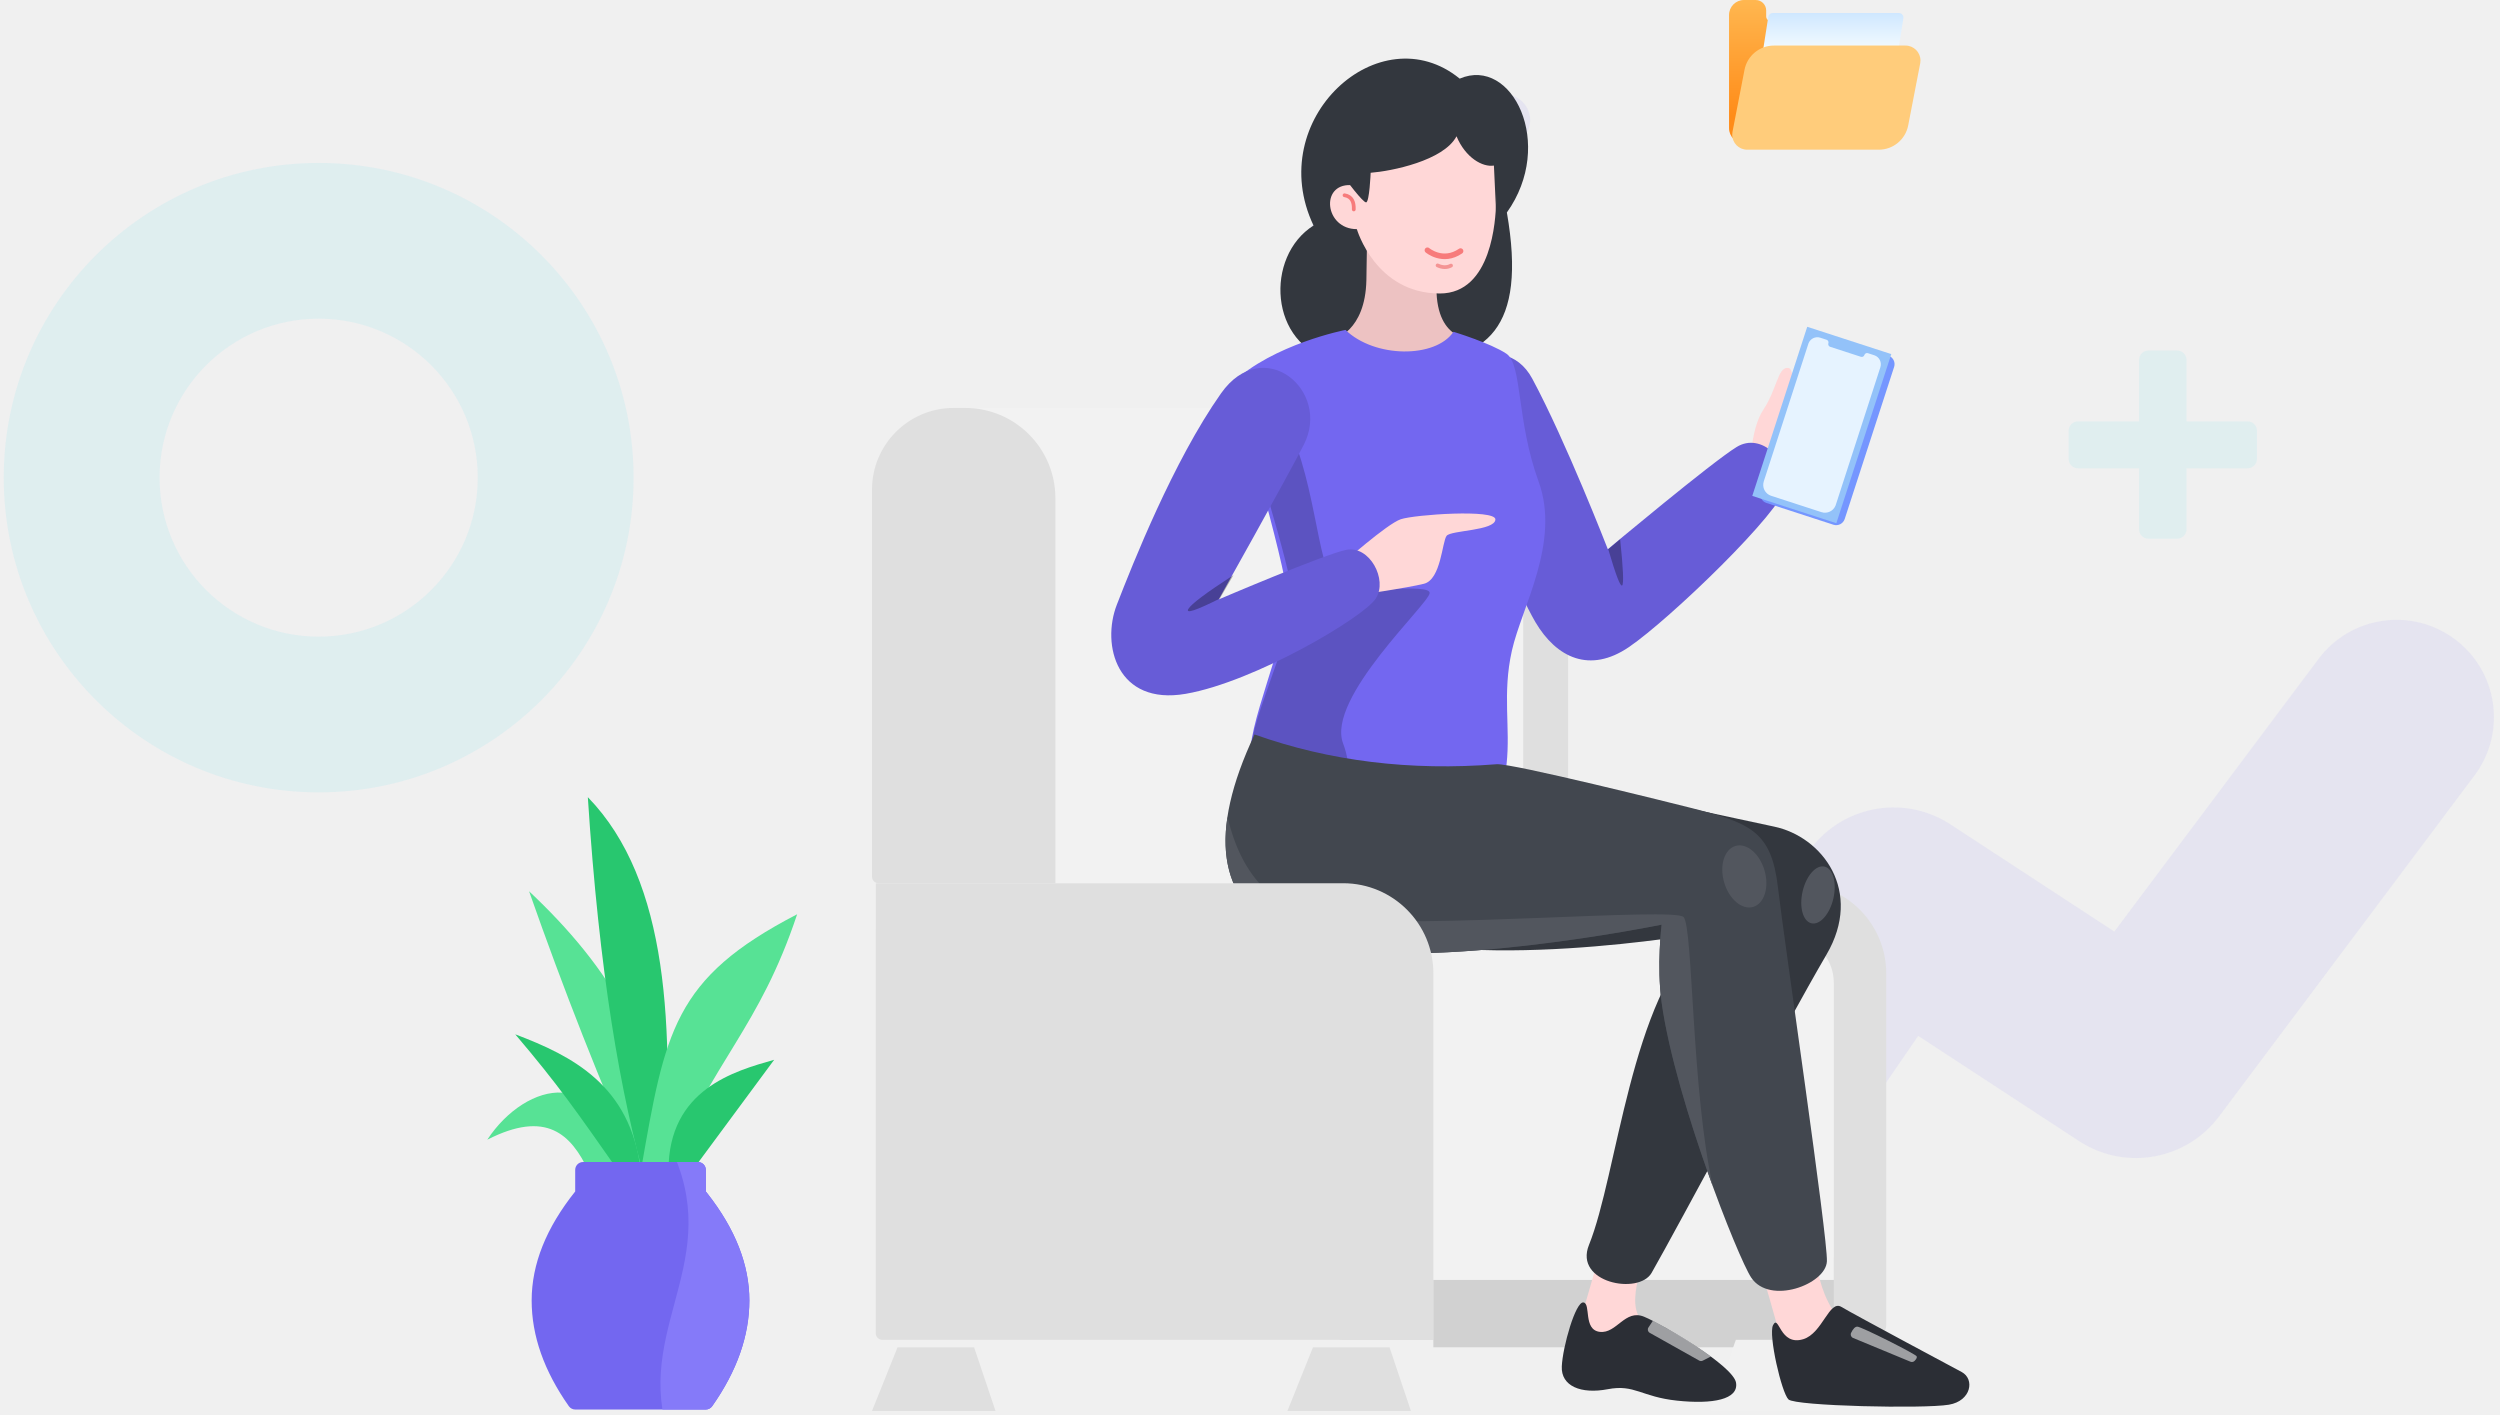
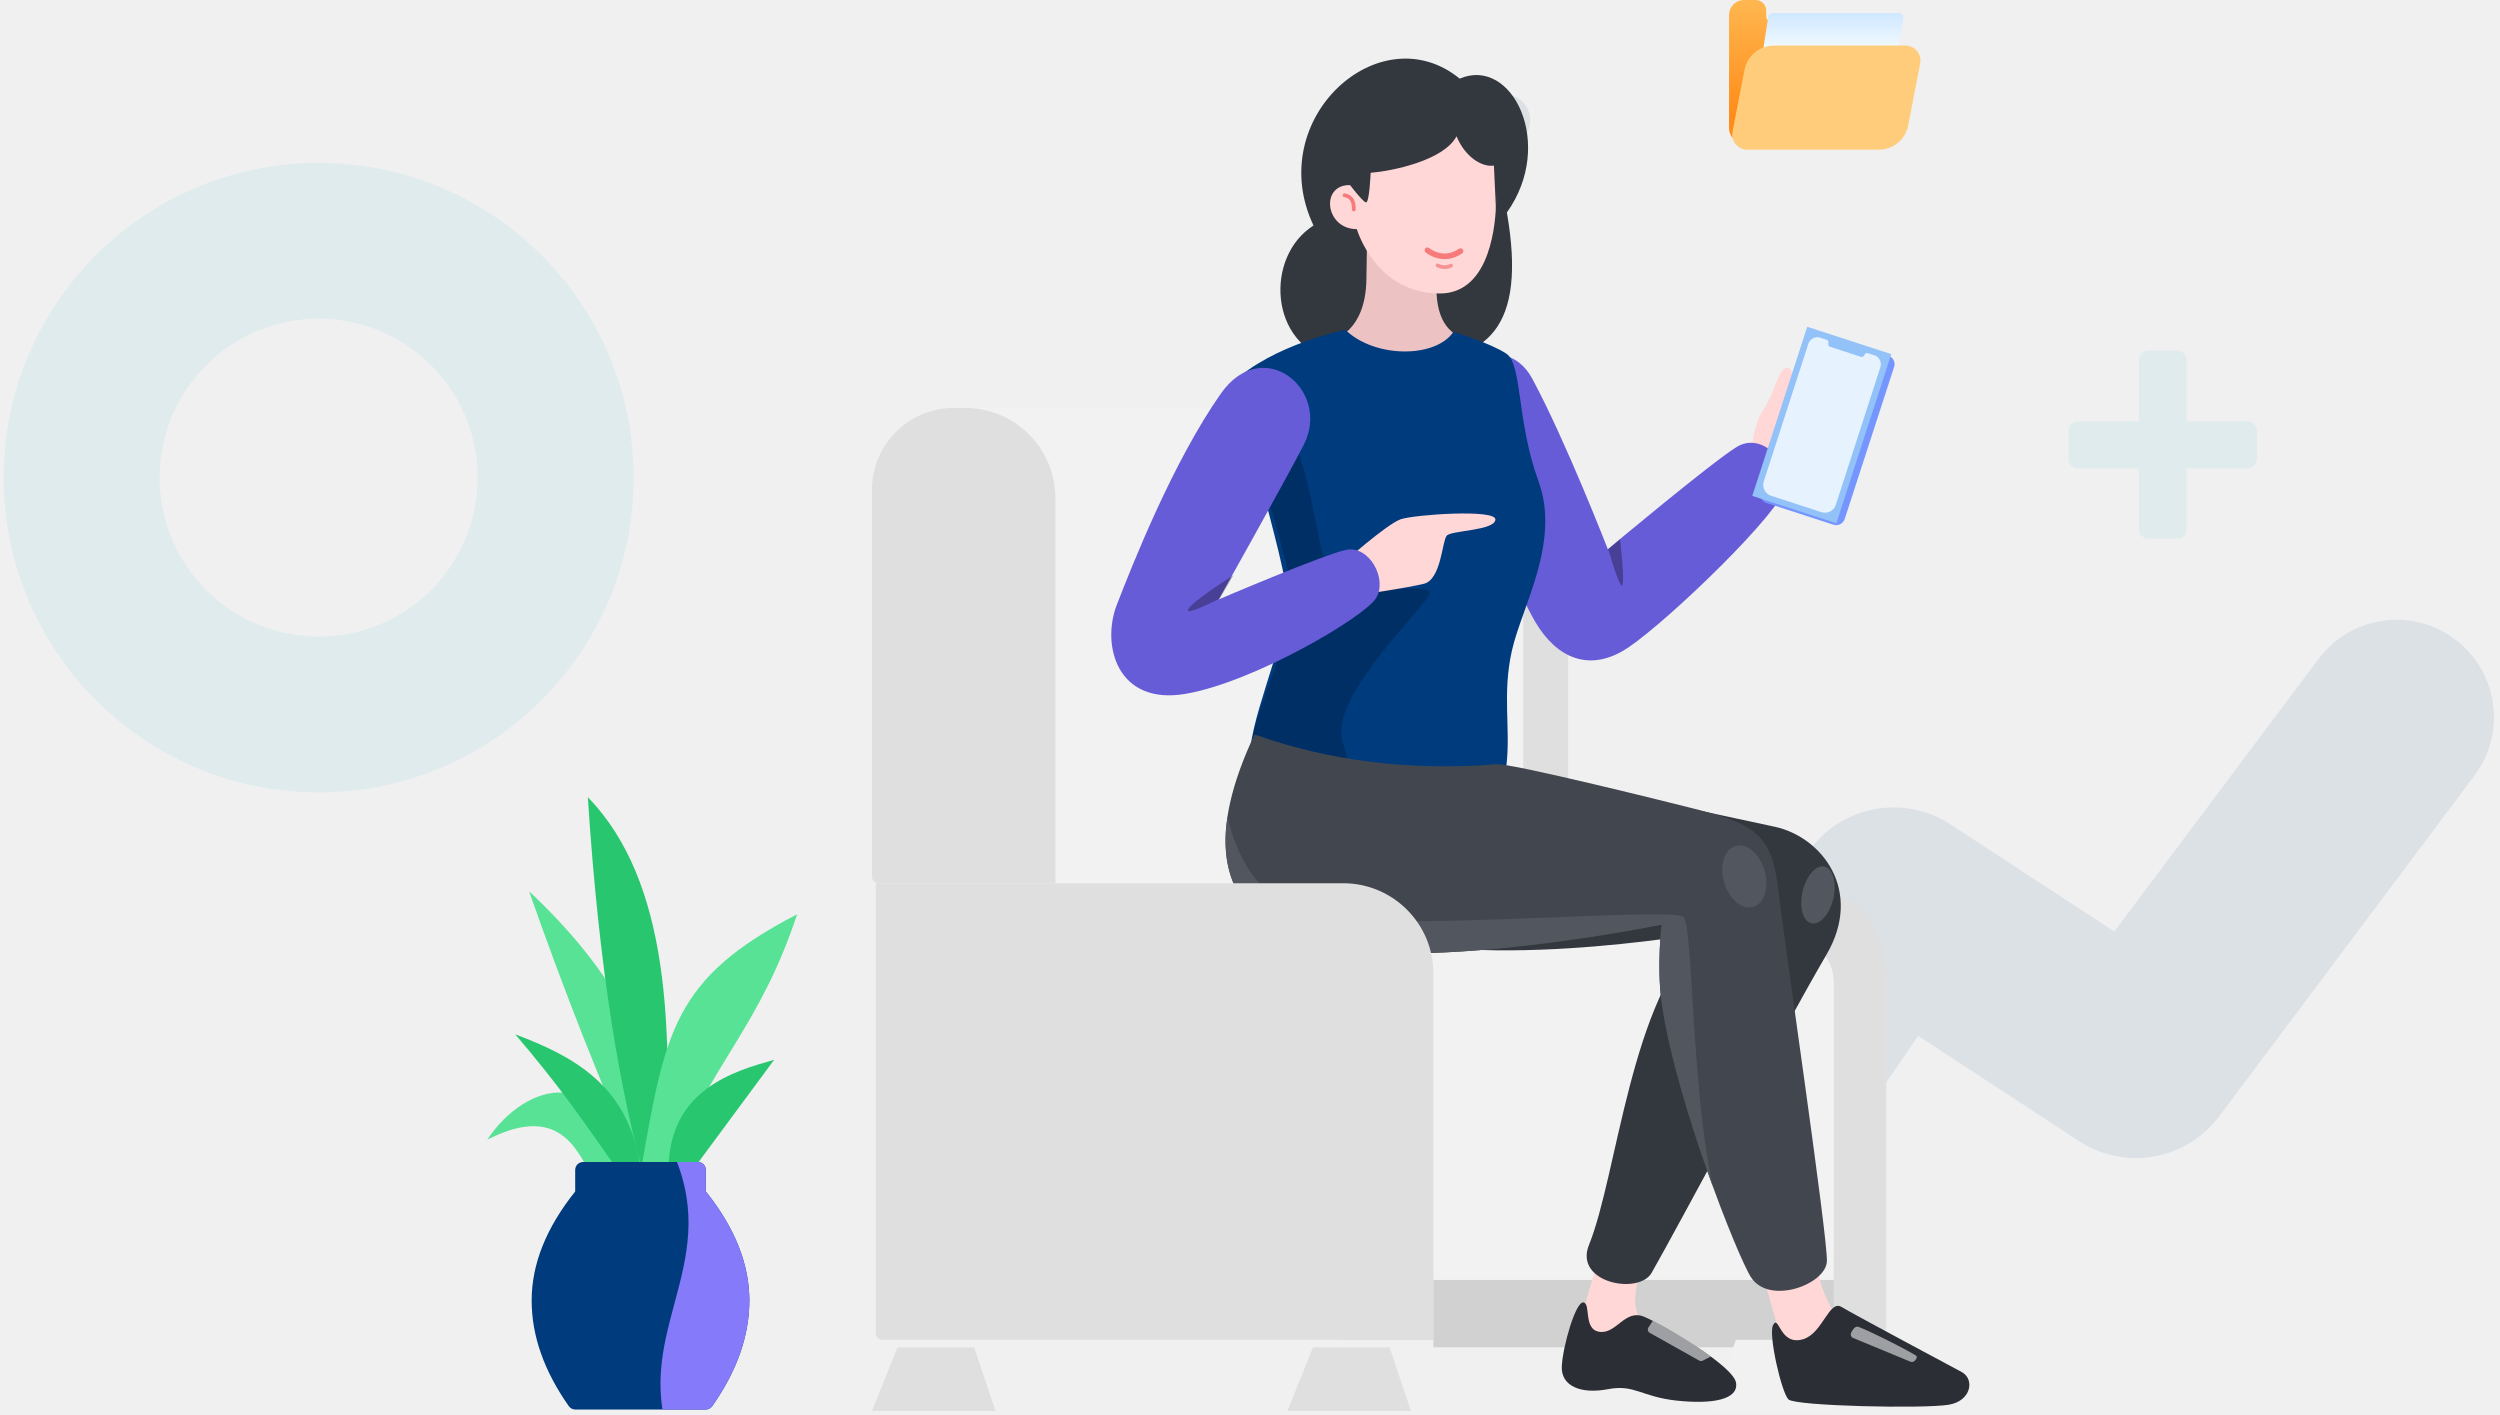
<svg xmlns="http://www.w3.org/2000/svg" xmlns:xlink="http://www.w3.org/1999/xlink" width="668" height="378" viewBox="0 0 668 378">
  <defs>
    <linearGradient id="ole6nyj9la" x1="50%" x2="50%" y1="81.177%" y2="-34.513%">
      <stop offset="0%" stop-color="#FF8C19" />
      <stop offset="100%" stop-color="#FFC967" />
    </linearGradient>
    <linearGradient id="am8kexv0ib" x1="62.11%" x2="62.11%" y1="31.381%" y2="-27.478%">
      <stop offset="0%" stop-color="#F8FDFF" />
      <stop offset="100%" stop-color="#AAD4FF" />
    </linearGradient>
    <path id="otu1t6pfxc" d="M13.75.112h30.673c1.168 0 2.115.94 2.115 2.1v5.774c7.757 9.712 11.635 19.423 11.635 29.135 0 9.412-3.312 18.825-9.935 28.237-.396.562-1.044.897-1.735.897H11.67c-.691 0-1.339-.335-1.735-.897C3.312 55.946 0 46.533 0 37.121c0-9.528 3.733-19.057 11.2-28.585l.435-.55V2.212c0-1.16.947-2.1 2.115-2.1z" />
  </defs>
  <g fill="none" fill-rule="evenodd">
    <g>
      <g>
        <g>
-           <path fill="#7367F0" fill-rule="nonzero" d="M618.526 151.035c8.614-11.498 24.925-13.841 36.431-5.233 11.392 8.523 13.803 24.583 5.492 36.06l-.255.347-68.253 91.106c-8.694 11.604-24.84 14.547-37.057 6.824l-.369-.237-42.967-28.104-43.322 63.054c-8.055 11.723-24.014 14.788-35.83 6.96l-.356-.241c-11.731-8.05-14.799-23.998-6.965-35.806l.24-.356 56.77-82.626c8.458-12.31 25.123-15.701 37.709-7.754l.38.244L563.94 223.9l54.586-72.864zM395.115 3.192C397.3.02 401.65-.788 404.833 1.39c3.14 2.149 3.97 6.4 1.892 9.562l-.085.126-17.01 24.708c-2.493 3.482-7.318 4.321-10.842 1.912l-.125-.087-9.77-6.954-10.587 16.772c-2.029 3.214-6.259 4.21-9.51 2.264l-.128-.079c-3.224-2.023-4.222-6.24-2.27-9.481l.078-.128 14.041-22.241c2.313-3.664 7.168-4.765 10.843-2.46l.192.125.189.13 9.974 7.1 13.4-19.467z" opacity=".085" transform="translate(-143, -351) translate(143.5, 351) translate(0.5, 25)" />
-           <path fill="#00CFE8" d="M583.235 116.44v-16.308h16.322c1.38 0 2.5-1.12 2.5-2.5v-7.543c0-1.38-1.12-2.5-2.5-2.5h-16.322V71.16c0-1.381-1.12-2.5-2.5-2.5h-7.673c-1.38 0-2.5 1.119-2.5 2.5v16.43h-16.321c-1.381 0-2.5 1.12-2.5 2.5v7.543c0 1.38 1.119 2.5 2.5 2.5h16.321v16.309c0 1.38 1.12 2.5 2.5 2.5h7.673c1.38 0 2.5-1.12 2.5-2.5z" opacity=".07" transform="translate(-143, -351) translate(143.5, 351) translate(0.5, 25)" />
-           <path fill="#00CFE8" d="M84.148 18.537c46.474 0 84.15 37.65 84.15 84.093 0 46.443-37.676 84.093-84.15 84.093-46.474 0-84.15-37.65-84.15-84.093 0-46.443 37.676-84.093 84.15-84.093zm0 41.613c-23.477 0-42.508 19.019-42.508 42.48 0 23.46 19.031 42.48 42.508 42.48 23.477 0 42.509-19.02 42.509-42.48 0-23.461-19.032-42.48-42.509-42.48z" opacity=".074" transform="translate(-143, -351) translate(143.5, 351) translate(0.5, 25)" />
+           <path fill="#003B7E" fill-rule="nonzero" d="M618.526 151.035c8.614-11.498 24.925-13.841 36.431-5.233 11.392 8.523 13.803 24.583 5.492 36.06l-.255.347-68.253 91.106c-8.694 11.604-24.84 14.547-37.057 6.824l-.369-.237-42.967-28.104-43.322 63.054c-8.055 11.723-24.014 14.788-35.83 6.96l-.356-.241c-11.731-8.05-14.799-23.998-6.965-35.806l.24-.356 56.77-82.626c8.458-12.31 25.123-15.701 37.709-7.754l.38.244L563.94 223.9l54.586-72.864zM395.115 3.192C397.3.02 401.65-.788 404.833 1.39c3.14 2.149 3.97 6.4 1.892 9.562l-.085.126-17.01 24.708c-2.493 3.482-7.318 4.321-10.842 1.912l-.125-.087-9.77-6.954-10.587 16.772c-2.029 3.214-6.259 4.21-9.51 2.264l-.128-.079c-3.224-2.023-4.222-6.24-2.27-9.481l.078-.128 14.041-22.241c2.313-3.664 7.168-4.765 10.843-2.46l.192.125.189.13 9.974 7.1 13.4-19.467z" opacity=".085" transform="translate(-143, -351) translate(143.5, 351) translate(0.5, 25)" />
+           <path fill="#00A4C7" d="M583.235 116.44v-16.308h16.322c1.38 0 2.5-1.12 2.5-2.5v-7.543c0-1.38-1.12-2.5-2.5-2.5h-16.322V71.16c0-1.381-1.12-2.5-2.5-2.5h-7.673c-1.38 0-2.5 1.119-2.5 2.5v16.43h-16.321c-1.381 0-2.5 1.12-2.5 2.5v7.543c0 1.38 1.119 2.5 2.5 2.5h16.321v16.309c0 1.38 1.12 2.5 2.5 2.5h7.673c1.38 0 2.5-1.12 2.5-2.5z" opacity=".07" transform="translate(-143, -351) translate(143.5, 351) translate(0.5, 25)" />
+           <path fill="#00A4C7" d="M84.148 18.537c46.474 0 84.15 37.65 84.15 84.093 0 46.443-37.676 84.093-84.15 84.093-46.474 0-84.15-37.65-84.15-84.093 0-46.443 37.676-84.093 84.15-84.093zm0 41.613c-23.477 0-42.508 19.019-42.508 42.48 0 23.46 19.031 42.48 42.508 42.48 23.477 0 42.509-19.02 42.509-42.48 0-23.461-19.032-42.48-42.509-42.48z" opacity=".074" transform="translate(-143, -351) translate(143.5, 351) translate(0.5, 25)" />
        </g>
        <g>
          <path fill="#DFDFDF" d="M47.111 236H172v118c0 2.21-1.79 4-4 4H27c-2.21 0-4-1.79-4-4v-93.889C23 246.795 33.795 236 47.111 236z" transform="translate(-143, -351) translate(143.5, 351) translate(328, 189) scale(-1, 1) translate(-328, -189) translate(129.5, 0)" />
          <path fill="#D1D1D1" d="M37 336L144 336 144 360 37 360z" transform="translate(-143, -351) translate(143.5, 351) translate(328, 189) scale(-1, 1) translate(-328, -189) translate(129.5, 0)" />
          <path fill="#DFDFDF" d="M176.173 360L183 377 150 377 155.719 360z" transform="translate(-143, -351) translate(143.5, 351) translate(328, 189) scale(-1, 1) translate(-328, -189) translate(129.5, 0)" />
          <path fill="#F1F1F1" d="M63.173 358L70 377 37 377 42.719 358z" transform="translate(-143, -351) translate(143.5, 351) translate(328, 189) scale(-1, 1) translate(-328, -189) translate(129.5, 0)" />
          <path fill="#DFDFDF" d="M287.173 360L294 377 261 377 266.719 360zM131.578 109.894L172 109v139h-64V134c0-13.109 10.473-23.816 23.578-24.106z" transform="translate(-143, -351) translate(143.5, 351) translate(328, 189) scale(-1, 1) translate(-328, -189) translate(129.5, 0)" />
          <path fill="#F2F2F2" d="M144.111 109H271.16c12.062 0 21.84 9.778 21.84 21.84v117.413c0 .965-.782 1.747-1.747 1.747H120V133.111C120 119.795 130.795 109 144.111 109z" transform="translate(-143, -351) translate(143.5, 351) translate(328, 189) scale(-1, 1) translate(-328, -189) translate(129.5, 0)" />
          <path fill="#DFDFDF" d="M269.111 109h3.049c12.062 0 21.84 9.778 21.84 21.84v103.413c0 .965-.782 1.747-1.747 1.747H245V133.111C245 119.795 255.795 109 269.111 109z" transform="translate(-143, -351) translate(143.5, 351) translate(328, 189) scale(-1, 1) translate(-328, -189) translate(129.5, 0)" />
          <path fill="#F2F2F2" d="M49.6 250H165v92H37v-79.4c0-6.959 5.641-12.6 12.6-12.6z" transform="translate(-143, -351) translate(143.5, 351) translate(328, 189) scale(-1, 1) translate(-328, -189) translate(129.5, 0)" />
          <g>
            <g>
              <path fill="#33373E" d="M14.105 80.612C-3.09 76.584-4.223 52.84 8.85 44.604-4.632 16.172 26.547-12.057 47.904 5.352 61.905-.677 73.54 22.849 60.512 41.12c5.463 31.373-5.655 39.483-25.696 39.828l-20.71-.337z" transform="translate(-143, -351) translate(143.5, 351) translate(328, 189) scale(-1, 1) translate(-328, -189) translate(129.5, 0) translate(115.5, 196) scale(-1, 1) translate(-115.5, -196) translate(0, 15) translate(46.12518, 0.659181)" />
              <path fill="#EDC2C2" d="M14.32 74.942s8.364-1.976 8.654-15.764c.29-13.788.087-18.495.087-18.495l18.425-.334s.201 15.366.204 20.925c.008 14.928 10.348 13.668 10.348 13.668s-2.15 12.104-18.845 13.049c-13.036.738-18.874-13.05-18.874-13.05z" transform="translate(-143, -351) translate(143.5, 351) translate(328, 189) scale(-1, 1) translate(-328, -189) translate(129.5, 0) translate(115.5, 196) scale(-1, 1) translate(-115.5, -196) translate(0, 15) translate(46.12518, 0.659181)" />
              <path fill="#FFD7D7" d="M18.766 33.798c-8.22-.32-6.88 11.785 1.66 11.768 0 0 4.959 17.196 22.177 17.196 13.984 0 14.893-20.042 15.02-24.04.137-4.263.154-18.268.154-18.268l-39.331-.018.32 13.362z" transform="translate(-143, -351) translate(143.5, 351) translate(328, 189) scale(-1, 1) translate(-328, -189) translate(129.5, 0) translate(115.5, 196) scale(-1, 1) translate(-115.5, -196) translate(0, 15) translate(46.12518, 0.659181)" />
              <path stroke="#F77B7B" stroke-linecap="round" stroke-width="1.5" d="M39.283 51.21s4.102 3.493 8.851.222" transform="translate(-143, -351) translate(143.5, 351) translate(328, 189) scale(-1, 1) translate(-328, -189) translate(129.5, 0) translate(115.5, 196) scale(-1, 1) translate(-115.5, -196) translate(0, 15) translate(46.12518, 0.659181)" />
              <path stroke="#F49494" stroke-linecap="round" d="M41.984 55.318c1.296.547 2.525.548 3.6-.08" transform="translate(-143, -351) translate(143.5, 351) translate(328, 189) scale(-1, 1) translate(-328, -189) translate(129.5, 0) translate(115.5, 196) scale(-1, 1) translate(-115.5, -196) translate(0, 15) translate(46.12518, 0.659181) translate(43.78422, 55.47802) rotate(2) translate(-43.78422, -55.47802)" />
              <path stroke="#F77B7B" stroke-linecap="round" d="M19.142 40.51c.519-1.873.292-3.508-1.556-4.253" transform="translate(-143, -351) translate(143.5, 351) translate(328, 189) scale(-1, 1) translate(-328, -189) translate(129.5, 0) translate(115.5, 196) scale(-1, 1) translate(-115.5, -196) translate(0, 15) translate(46.12518, 0.659181) translate(18.4849, 38.38361) rotate(-13) translate(-18.4849, -38.38361)" />
              <path fill="#33373E" d="M17.465 32.302s4.505 6.082 5.418 6.114c.913.032 1.232-7.91 1.232-7.91 5.527-.424 19.514-3.226 22.942-9.753 2.398 5.76 6.981 8.317 9.993 7.826l.57 12.236 1.406-24.599H16.363l1.102 16.086z" transform="translate(-143, -351) translate(143.5, 351) translate(328, 189) scale(-1, 1) translate(-328, -189) translate(129.5, 0) translate(115.5, 196) scale(-1, 1) translate(-115.5, -196) translate(0, 15) translate(46.12518, 0.659181)" />
            </g>
            <g>
              <path fill="#FFD7D7" d="M91.622 132.095s-7.374 14.982-1.33 19.703c6.055 4.722 22.046 13.571 22.046 13.571l-42.367-2.678 9.418-32.676 12.233 2.08z" transform="translate(-143, -351) translate(143.5, 351) translate(328, 189) scale(-1, 1) translate(-328, -189) translate(129.5, 0) translate(115.5, 196) scale(-1, 1) translate(-115.5, -196) translate(0, 15) translate(53.01019, 186.6562)" />
              <path fill="#2B2E35" d="M74.07 146.353c2.09.246-.143 7.327 4.384 7.865 4.518.538 6.714-6.17 11.84-4.044 5.128 2.127 23.826 13.123 24.562 17.619.745 4.494-6.221 5.817-15.775 4.802-9.554-1.015-11.315-4.434-18.487-3.057-7.163 1.376-12.53-.818-12.293-6.083.237-5.265 3.678-17.347 5.768-17.102z" transform="translate(-143, -351) translate(143.5, 351) translate(328, 189) scale(-1, 1) translate(-328, -189) translate(129.5, 0) translate(115.5, 196) scale(-1, 1) translate(-115.5, -196) translate(0, 15) translate(53.01019, 186.6562)" />
              <path fill="#FFF" fill-opacity=".541" d="M92.633 151.265l-1.181 1.782c-.305.46-.18 1.081.28 1.386.021.014.042.027.064.039l13.22 7.421c.292.164.646.171.944.02l2.155-1.1c-3.082-2.246-5.601-3.933-8.386-5.589-2.138-1.272-4.504-2.583-7.096-3.959z" transform="translate(-143, -351) translate(143.5, 351) translate(328, 189) scale(-1, 1) translate(-328, -189) translate(129.5, 0) translate(115.5, 196) scale(-1, 1) translate(-115.5, -196) translate(0, 15) translate(53.01019, 186.6562)" />
              <path fill="#33373E" d="M27.8.045c12.827.576 84.214 16.46 97.184 19.158 12.97 2.698 23.936 17.3 14.045 34.208-11.108 18.98-39.77 72.884-46.728 85.035-3.444 6.014-20.82 2.642-16.739-7.452 7.609-18.818 11.142-66.091 30.541-83.328 0 0-65.237 11.422-93.417-1.661C-7.794 36.495-3.161-1.348 27.8.045z" transform="translate(-143, -351) translate(143.5, 351) translate(328, 189) scale(-1, 1) translate(-328, -189) translate(129.5, 0) translate(115.5, 196) scale(-1, 1) translate(-115.5, -196) translate(0, 15) translate(53.01019, 186.6562)" />
            </g>
            <g>
              <path fill="#FFD7D7" d="M80.996 30.762s-.145-10.499 3.506-15.985c3.65-5.487 3.795-11.315 6.558-11.124 2.763.19.027 13.737.027 13.737s3.506-1.347 6.024-3.051c2.519-1.705 10.155-10.106 11.94-8.617 3.025 2.537-1.848 16.845-4.502 19.706-2.664 2.861-17.212 12.27-17.212 12.27l-6.34-6.936z" transform="translate(-143, -351) translate(143.5, 351) translate(328, 189) scale(-1, 1) translate(-328, -189) translate(129.5, 0) translate(115.5, 196) scale(-1, 1) translate(-115.5, -196) translate(0, 15) translate(90.69452, 79.64)" />
              <path fill="#675CD7" d="M2.174 24.47C8.141 38.393 19.065 63.967 23.57 71.597c5.644 9.555 14.545 13.765 24.965 6.675 10.95-7.45 41.1-36.504 41.984-43.086.876-6.581-6.503-14.478-13.18-10.39-6.678 4.089-34.423 27.316-34.423 27.316S31.717 23.236 22.71 6.51C14.909-7.962-6.908 3.307 2.174 24.47z" transform="translate(-143, -351) translate(143.5, 351) translate(328, 189) scale(-1, 1) translate(-328, -189) translate(129.5, 0) translate(115.5, 196) scale(-1, 1) translate(-115.5, -196) translate(0, 15) translate(90.69452, 79.64)" />
              <path fill="#000" fill-opacity=".303" d="M43.03 52.126c2.006 6.841 3.242 10.064 3.711 9.668.469-.396.29-4.513-.537-12.35l-3.173 2.682z" transform="translate(-143, -351) translate(143.5, 351) translate(328, 189) scale(-1, 1) translate(-328, -189) translate(129.5, 0) translate(115.5, 196) scale(-1, 1) translate(-115.5, -196) translate(0, 15) translate(90.69452, 79.64)" />
            </g>
            <g>
              <g>
                <path fill="#7596FF" fill-rule="nonzero" d="M3.151.756h18.816c1.325 0 2.4 1.074 2.4 2.4v42.712c0 1.326-1.075 2.4-2.4 2.4H3.15c-1.325 0-2.4-1.074-2.4-2.4V3.156c0-1.326 1.075-2.4 2.4-2.4z" transform="translate(-143, -351) translate(143.5, 351) translate(328, 189) scale(-1, 1) translate(-328, -189) translate(129.5, 0) translate(115.5, 196) scale(-1, 1) translate(-115.5, -196) translate(0, 15) translate(191.388, 99.40203) scale(-1, 1) rotate(-18) translate(-191.388, -99.40203) translate(177.888, 74.90203) translate(0, 0)" />
                <path fill="#93C2F9" d="M2.53 0.131H26.145V47.644H2.53z" transform="translate(-143, -351) translate(143.5, 351) translate(328, 189) scale(-1, 1) translate(-328, -189) translate(129.5, 0) translate(115.5, 196) scale(-1, 1) translate(-115.5, -196) translate(0, 15) translate(191.388, 99.40203) scale(-1, 1) rotate(-18) translate(-191.388, -99.40203) translate(177.888, 74.90203) translate(0, 0)" />
                <path fill="#E6F3FF" fill-rule="nonzero" d="M6.751 1.828h1.791c.365 0 .669.265.732.613l.012.135c0 .413.332.747.743.747h8.636c.365 0 .668-.264.731-.613l.012-.134c0-.413.333-.748.744-.748h1.782c1.323 0 2.409 1.026 2.514 2.33l.009.21-.034 38.638c-.005 1.685-1.363 3.051-3.04 3.054H7.215c-1.604.003-2.917-1.249-3.028-2.834l-.008-.218s0-.002.003-.002l.034-38.628c.001-1.409 1.136-2.55 2.536-2.55z" transform="translate(-143, -351) translate(143.5, 351) translate(328, 189) scale(-1, 1) translate(-328, -189) translate(129.5, 0) translate(115.5, 196) scale(-1, 1) translate(-115.5, -196) translate(0, 15) translate(191.388, 99.40203) scale(-1, 1) rotate(-18) translate(-191.388, -99.40203) translate(177.888, 74.90203) translate(0, 0)" />
              </g>
            </g>
            <g>
-               <path fill="#7367F0" d="M0 14.183s14.378 48.433 14.804 57.6c.426 9.17-11.76 36.116-9.685 42.927 4.784 15.739 65.857 22.516 68.19 1.343 1.089-9.874-1.176-18.737 1.434-30.372 2.6-11.635 13.052-28.924 7.124-45.18-5.929-16.255-4.34-31.294-8.58-34.137-4.24-2.842-14.152-5.86-14.152-5.86-4.82 7.135-21.092 7.03-28.856-.504 0 0-19.29 3.764-30.279 14.183z" transform="translate(-143, -351) translate(143.5, 351) translate(328, 189) scale(-1, 1) translate(-328, -189) translate(129.5, 0) translate(115.5, 196) scale(-1, 1) translate(-115.5, -196) translate(0, 15) translate(33.24044, 73.15361)" />
+               <path fill="#003B7E" d="M0 14.183s14.378 48.433 14.804 57.6c.426 9.17-11.76 36.116-9.685 42.927 4.784 15.739 65.857 22.516 68.19 1.343 1.089-9.874-1.176-18.737 1.434-30.372 2.6-11.635 13.052-28.924 7.124-45.18-5.929-16.255-4.34-31.294-8.58-34.137-4.24-2.842-14.152-5.86-14.152-5.86-4.82 7.135-21.092 7.03-28.856-.504 0 0-19.29 3.764-30.279 14.183z" transform="translate(-143, -351) translate(143.5, 351) translate(328, 189) scale(-1, 1) translate(-328, -189) translate(129.5, 0) translate(115.5, 196) scale(-1, 1) translate(-115.5, -196) translate(0, 15) translate(33.24044, 73.15361)" />
              <path fill="#000" fill-opacity=".199" d="M12.885 22.027c9.584 15.301 9.555 41.941 14.703 45.43 5.147 3.489 25.181.065 25.181 2.828s-27.686 28.084-23.14 40.19c2.38 6.337 1.734 12.008-1.937 17.01l-1.199-.262c-10.908-2.48-19.678-6.934-21.374-12.513-2.075-6.811 11.517-33.758 11.09-42.927C15.85 64.001 4.42 27.926.975 17.2c2.806-4.98 6.775-3.37 11.91 4.828z" transform="translate(-143, -351) translate(143.5, 351) translate(328, 189) scale(-1, 1) translate(-328, -189) translate(129.5, 0) translate(115.5, 196) scale(-1, 1) translate(-115.5, -196) translate(0, 15) translate(33.24044, 73.15361)" />
            </g>
            <g>
              <path fill="#FFD7D7" d="M62.468 52.486S74.58 41.704 78.287 40.452c3.707-1.25 25.42-2.754 25.283.073-.156 3.03-11.818 2.855-13.026 4.346-1.209 1.49-1.483 11.675-6.051 12.819-4.559 1.143-18.226 3.115-18.226 3.115l-3.799-8.319z" transform="translate(-143, -351) translate(143.5, 351) translate(328, 189) scale(-1, 1) translate(-328, -189) translate(129.5, 0) translate(115.5, 196) scale(-1, 1) translate(-115.5, -196) translate(0, 15) translate(0, 83.28828)" />
              <path fill="#675CD7" d="M30.25 6.832C17.49 24.947 6.595 52.541 2.414 63.299c-4.182 10.758.036 26.985 18.423 23.799 18.354-3.177 47.557-20.441 50.788-25.477 3.231-5.036-1.677-14.2-7.859-13-5.727 1.11-34.133 13.26-34.133 13.26s18.275-32.586 22.737-41.322C59.825 5.971 41.488-9.129 30.25 6.832z" transform="translate(-143, -351) translate(143.5, 351) translate(328, 189) scale(-1, 1) translate(-328, -189) translate(129.5, 0) translate(115.5, 196) scale(-1, 1) translate(-115.5, -196) translate(0, 15) translate(0, 83.28828)" />
              <path fill="#000" fill-opacity=".303" d="M29.923 61.658c-6.38 3.19-9.182 4.115-8.404 2.778.778-1.338 4.797-4.356 12.057-9.055l-3.653 6.277z" transform="translate(-143, -351) translate(143.5, 351) translate(328, 189) scale(-1, 1) translate(-328, -189) translate(129.5, 0) translate(115.5, 196) scale(-1, 1) translate(-115.5, -196) translate(0, 15) translate(0, 83.28828)" />
            </g>
            <g transform="translate(-143, -351) translate(143.5, 351) translate(328, 189) scale(-1, 1) translate(-328, -189) translate(129.5, 0) translate(115.5, 196) scale(-1, 1) translate(-115.5, -196) translate(0, 15) translate(30.92498, 181)">
              <path fill="#FFD7D7" d="M158.258 138.352s-.222 17.635 14.222 24.228c14.435 6.592 24.72 6.195 23.411 11.292-1.309 5.096-38.883 4.89-42.391.905-2.991-3.391-9.495-34.966-11.285-32.552l16.043-3.873z" />
              <path fill="#2B2E35" d="M146.83 158.092c1.613-3.136 1.714 5.684 8.077 3.74 5.163-1.577 6.928-10.604 10.19-8.627 3.263 1.977 31.983 17.308 32.146 17.4 3.536 1.916 2.548 7.72-3.424 8.734-6.636 1.125-41.02.367-42.866-1.412-1.845-1.78-5.417-17.321-4.123-19.835z" />
              <path fill="#FFF" fill-opacity=".541" d="M169.346 158.477c-.573 0-1.126.553-1.659 1.658-.24.498-.03 1.096.467 1.336l.051.023 15.351 6.358c.375.155.806.069 1.091-.218.518-.519.703-.932.557-1.238-.28-.588-14.776-7.919-15.858-7.919z" />
              <path fill="#42474F" d="M8.29.25C-4.14 26.66-1.62 44.4 15.85 53.468c25.343 13.156 101.21-2.404 101.21-2.404s-1.356 10.98 0 20.773c3.54 25.576 20.38 68.188 23.943 73.542 4.927 7.404 19.935 1.82 20.218-4.345.282-6.165-11.314-84.905-13.078-99.92-1.754-15.017-7.293-17.198-23.47-21.303-3.717-.943-47.669-11.93-51.695-11.61C49.914 10.035 28.351 7.385 8.291.25z" />
              <path fill="#52565E" d="M28.732 49.38c25.09 2.828 91.515-3.002 94.183-.353 2.547 2.53 2.122 46.529 7.836 71.995l-.87-2.405c-5.373-15.013-10.952-33.272-12.822-46.78-1.356-9.793 0-20.773 0-20.773l-3.06.596c-14.42 2.725-75.849 13.385-98.15 1.808C3.765 47.196-1.166 36.775 1.056 22.205c3.826 16.468 13.05 25.526 27.676 27.175z" />
              <ellipse cx="158.842" cy="43.129" fill="#52565E" rx="4.218" ry="7.775" transform="translate(158.8419, 43.12891) rotate(13) translate(-158.8419, -43.12891)" />
              <ellipse cx="139.162" cy="38.18" fill="#52565E" rx="5.625" ry="8.481" transform="translate(139.1624, 38.17969) rotate(-16) translate(-139.1624, -38.17969)" />
            </g>
          </g>
          <path fill="#DFDFDF" d="M168.111 236H293v120.253c0 .965-.782 1.747-1.747 1.747H144v-97.889C144 246.795 154.795 236 168.111 236z" transform="translate(-143, -351) translate(143.5, 351) translate(328, 189) scale(-1, 1) translate(-328, -189) translate(129.5, 0)" />
          <g>
            <path fill="url(#ole6nyj9la)" d="M4 0h3.115c1.55 0 2.808 1.257 2.808 2.808v1.589c0 .673.546 1.219 1.219 1.219h29.925c2.209 0 4 1.79 4 4V34.26c0 2.209-1.791 4-4 4H4c-2.21 0-4-1.791-4-4V4c0-2.21 1.79-4 4-4z" transform="translate(-143, -351) translate(143.5, 351) translate(328, 189) scale(-1, 1) translate(-328, -189) translate(129.5, 0) translate(39, 20) scale(-1, 1) translate(-39, -20) translate(13, 0)" />
            <path fill="url(#am8kexv0ib)" d="M11.688 3.478h33.687c.673 0 1.22.546 1.22 1.22 0 .063-.006.126-.015.188L41.517 37.23c-.093.594-.604 1.03-1.205 1.03H6.625c-.673 0-1.22-.545-1.22-1.218 0-.064.006-.127.015-.189l5.063-32.344c.093-.593.604-1.03 1.205-1.03z" transform="translate(-143, -351) translate(143.5, 351) translate(328, 189) scale(-1, 1) translate(-328, -189) translate(129.5, 0) translate(39, 20) scale(-1, 1) translate(-39, -20) translate(13, 0)" />
            <path fill="#FFCC7B" d="M51.078 16.934l-3.211 16.587C47.138 37.283 43.844 40 40.013 40H4.849c-2.21 0-4-1.79-4-4 0-.255.024-.51.073-.76l3.211-16.587c.729-3.762 4.023-6.48 7.854-6.48h35.164c2.21 0 4 1.792 4 4 0 .256-.024.51-.073.761z" transform="translate(-143, -351) translate(143.5, 351) translate(328, 189) scale(-1, 1) translate(-328, -189) translate(129.5, 0) translate(39, 20) scale(-1, 1) translate(-39, -20) translate(13, 0)" />
          </g>
          <g>
            <g>
              <path fill="#57E295" d="M41.464 101.6c11.009-24.85 21.01-50.371 30.166-76.456C50.54 44.978 34.14 69.142 36.476 101.6h4.988z" transform="translate(-143, -351) translate(143.5, 351) translate(328, 189) scale(-1, 1) translate(-328, -189) translate(129.5, 0) translate(314, 213)" />
              <path fill="#28C76F" d="M35.597 104.195C32.99 61.823 34.095 22.47 55.933 0c-3.012 46.523-8.647 79.296-15.783 104.195h-4.553z" transform="translate(-143, -351) translate(143.5, 351) translate(328, 189) scale(-1, 1) translate(-328, -189) translate(129.5, 0) translate(314, 213)" />
              <path fill="#57E295" d="M34.595 99.782C22.395 70.172 10.135 61.685 0 31.291c33.167 17.16 35.246 31.331 41.756 68.491h-7.161z" transform="translate(-143, -351) translate(143.5, 351) translate(328, 189) scale(-1, 1) translate(-328, -189) translate(129.5, 0) translate(314, 213)" />
              <path fill="#28C76F" d="M28.028 99.782L6.141 70.172c10.57 3.007 28.24 7.876 28.24 29.61h-6.353z" transform="translate(-143, -351) translate(143.5, 351) translate(328, 189) scale(-1, 1) translate(-328, -189) translate(129.5, 0) translate(314, 213)" />
              <path fill="#57E295" d="M48.5 99.782H55.8c4.64-9.667 11.179-16.322 26.998-8.255-10.37-15.76-31.645-20.53-34.3 8.255z" transform="translate(-143, -351) translate(143.5, 351) translate(328, 189) scale(-1, 1) translate(-328, -189) translate(129.5, 0) translate(314, 213)" />
              <path fill="#28C76F" d="M41.783 99.782h6.072c11.144-15.901 15.935-22.83 27.467-36.41-15.192 5.752-30.786 13.58-33.539 36.41z" transform="translate(-143, -351) translate(143.5, 351) translate(328, 189) scale(-1, 1) translate(-328, -189) translate(129.5, 0) translate(314, 213)" />
            </g>
            <g transform="translate(-143, -351) translate(143.5, 351) translate(328, 189) scale(-1, 1) translate(-328, -189) translate(129.5, 0) translate(314, 213) translate(12.76923, 97.375)">
              <mask id="3ce2ypl32d" fill="#fff">
                <use xlink:href="#otu1t6pfxc" />
              </mask>
-               <use fill="#7367F0" xlink:href="#otu1t6pfxc" />
+               <use fill="#003B7E" xlink:href="#otu1t6pfxc" />
              <path fill="#857AF9" d="M-7.404-1.706h27.5c-13.165 30.42 12.804 48.436 0 78.742h-27.5V-1.706z" mask="url(#3ce2ypl32d)" />
            </g>
          </g>
        </g>
      </g>
    </g>
  </g>
</svg>
